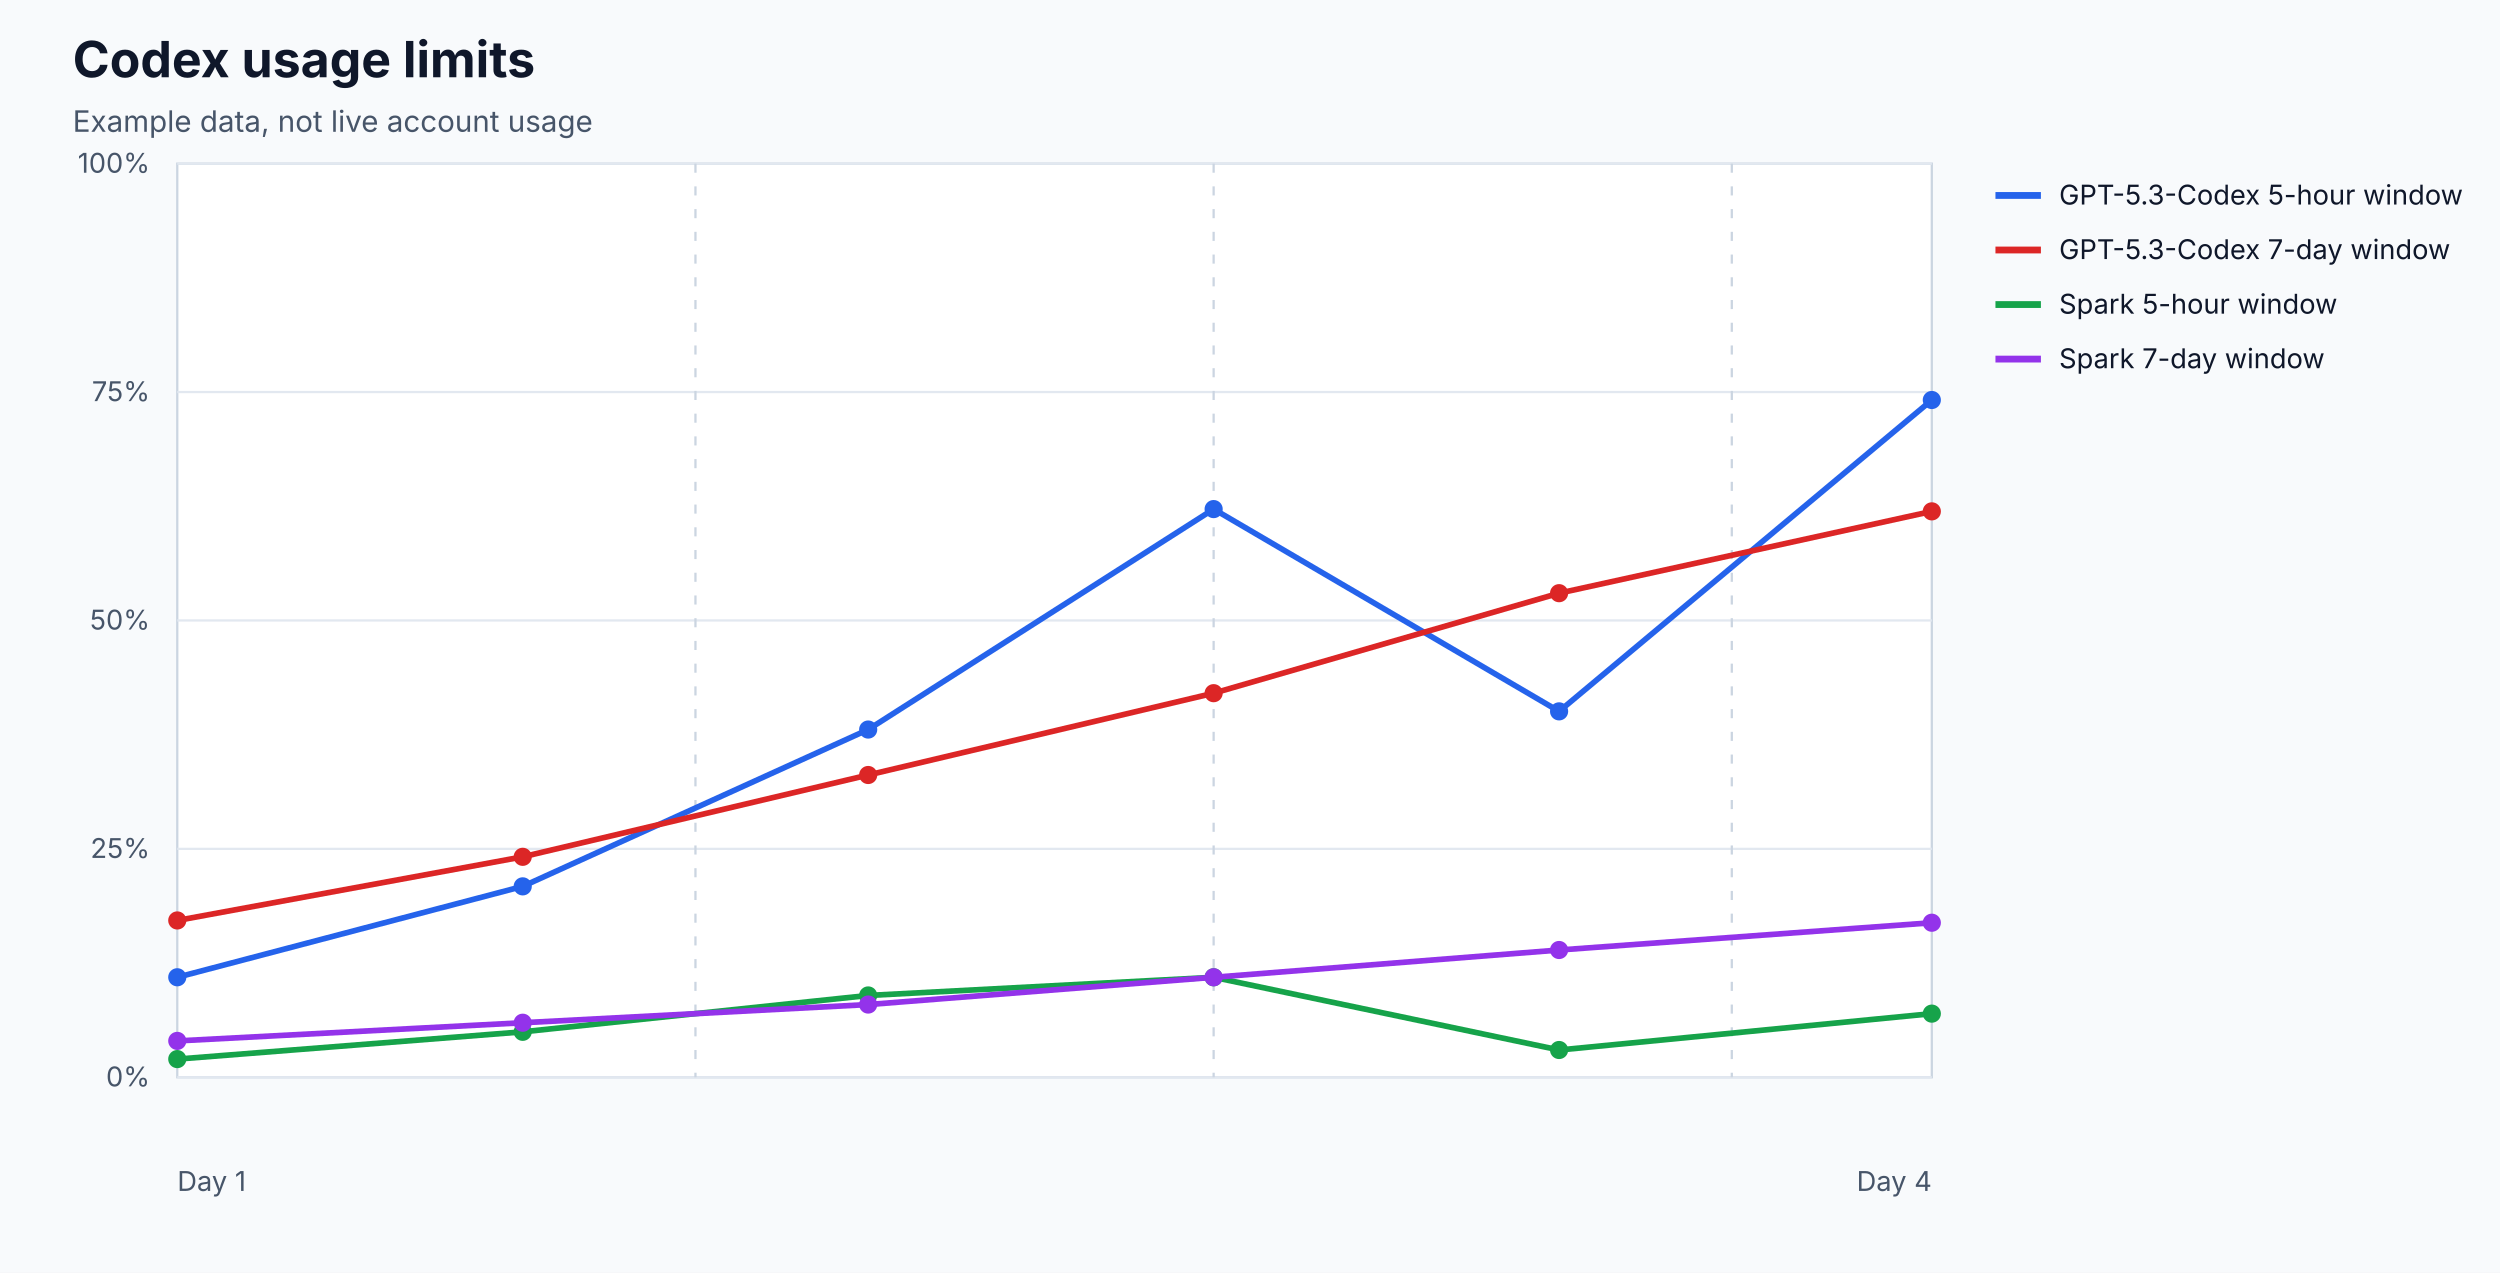
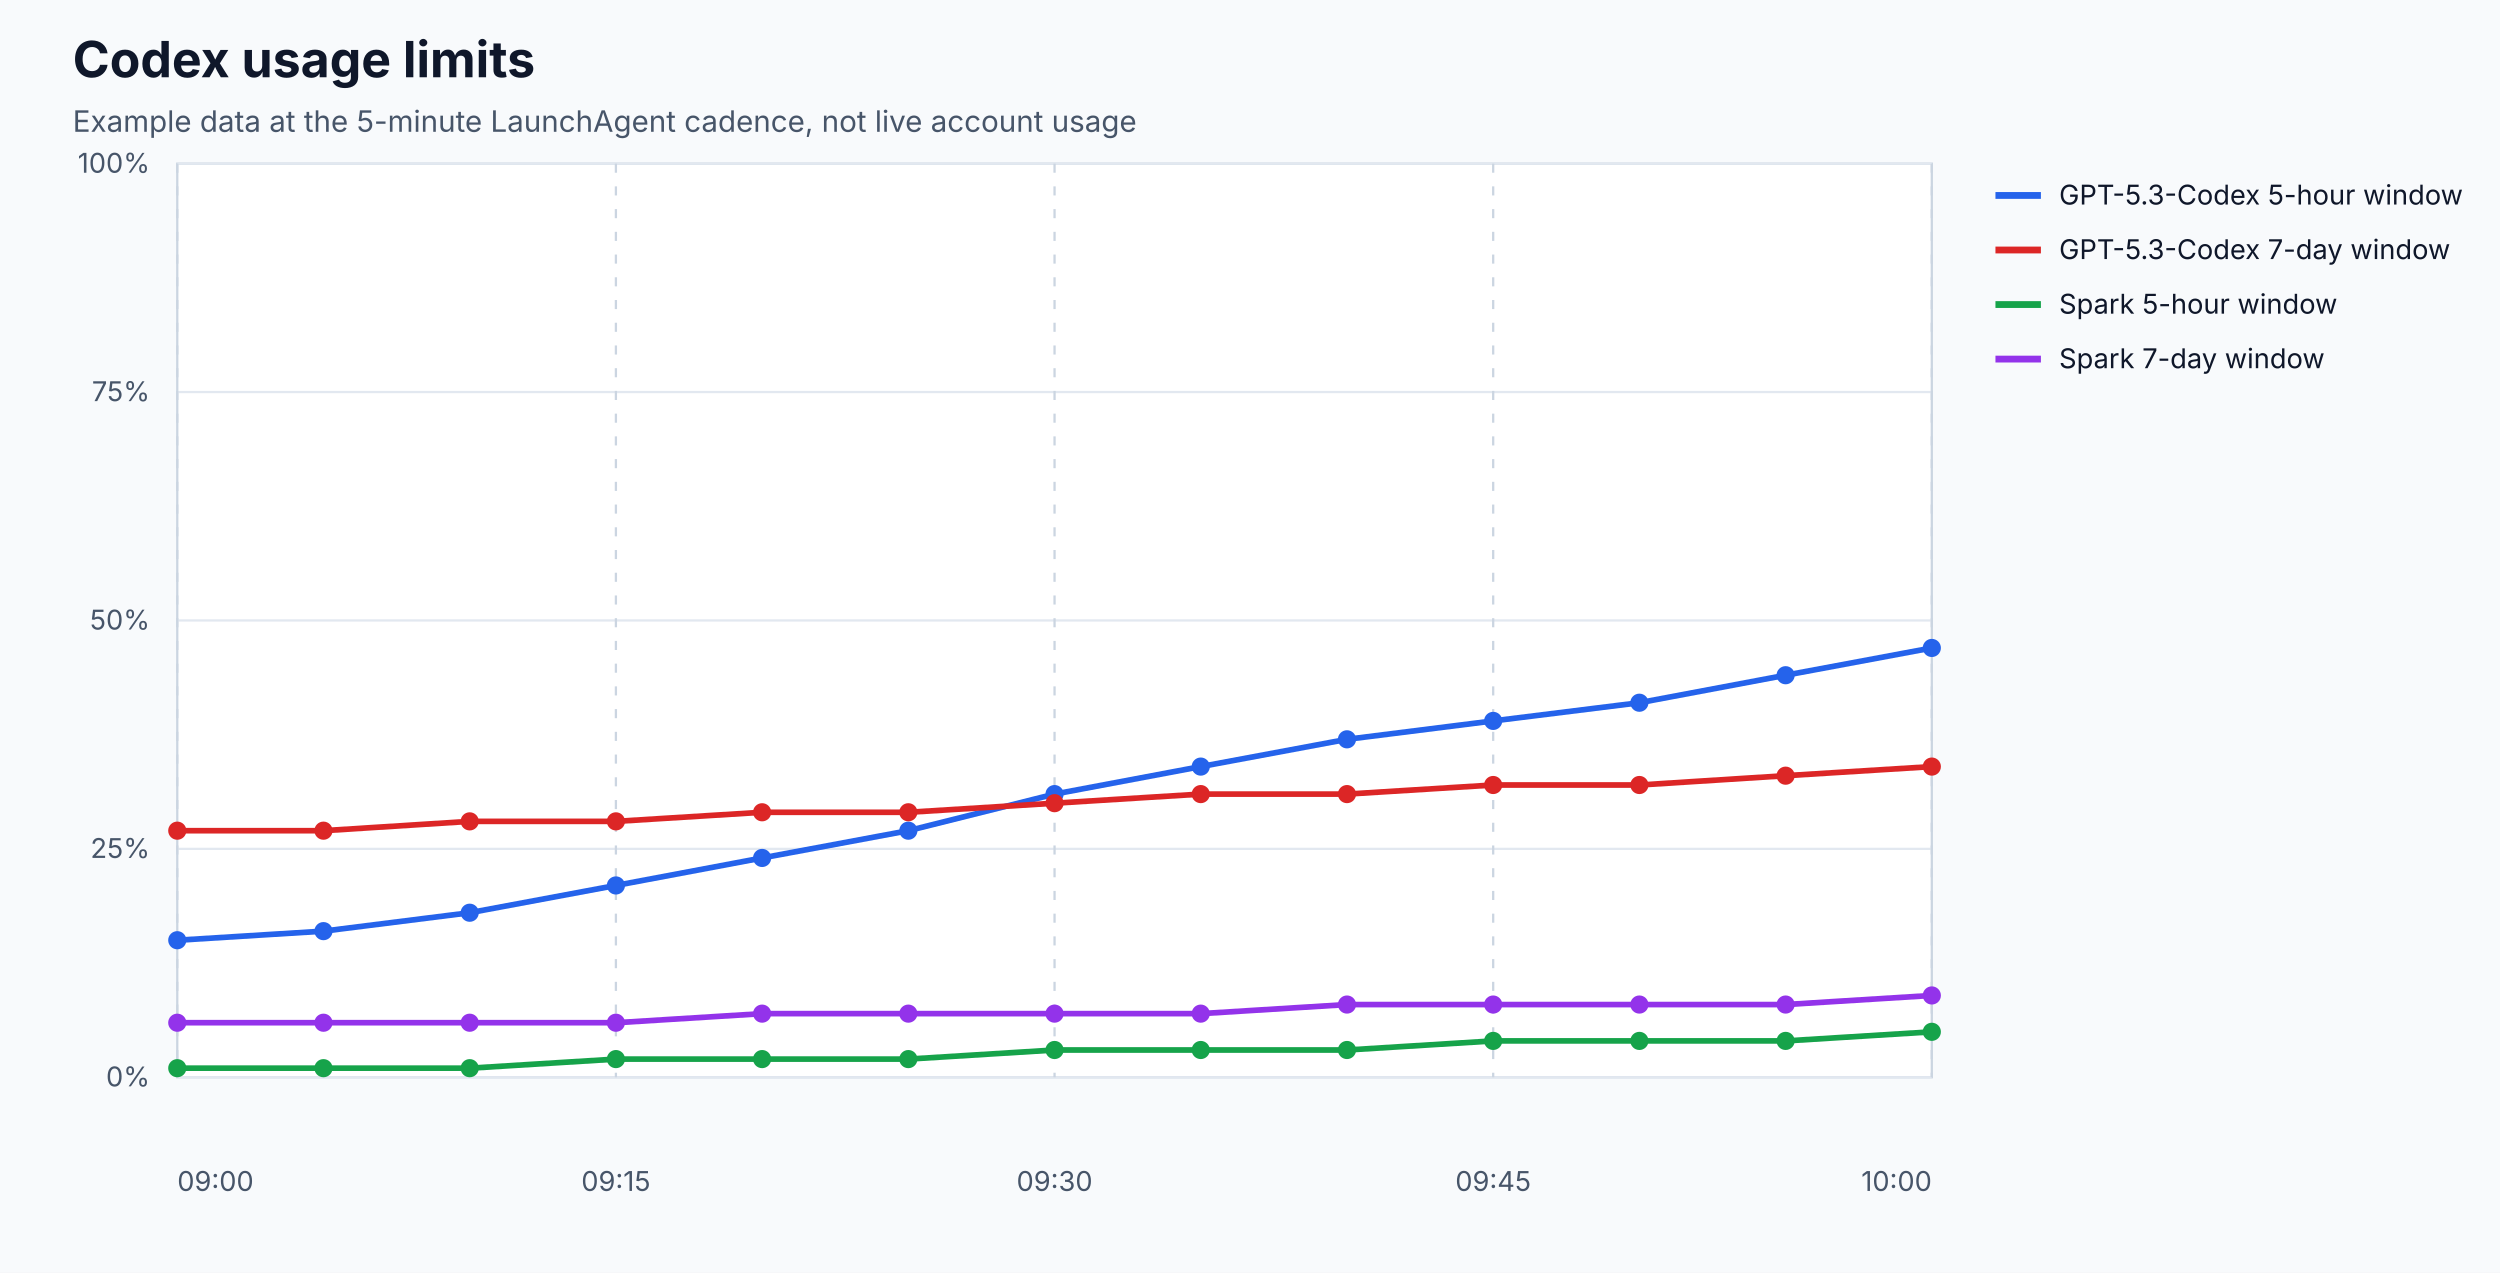
<svg xmlns="http://www.w3.org/2000/svg" width="1100" height="560" viewBox="0 0 1100 560">
  <rect width="100%" height="100%" fill="#f8fafc" />
  <style>
    .usage-point{cursor:crosshair}
    .usage-point:hover{stroke:#0f172a;stroke-width:2}
    text{font-family:system-ui,-apple-system,BlinkMacSystemFont,"Segoe UI",sans-serif}
  </style>
  <text x="32" y="34" font-size="22" font-weight="700" fill="#0f172a">Codex usage limits</text>
-   <text x="32" y="58" font-size="13" fill="#475569">Example data, not live account usage</text>
+   <text x="32" y="58" font-size="13" fill="#475569">Example data at the 5-minute LaunchAgent cadence, not live account usage</text>
  <rect x="78" y="72" width="772" height="402" fill="#ffffff" stroke="#cbd5e1" />
  <line x1="78" y1="474" x2="850" y2="474" stroke="#e2e8f0" />
  <line x1="78" y1="373.5" x2="850" y2="373.5" stroke="#e2e8f0" />
  <line x1="78" y1="273" x2="850" y2="273" stroke="#e2e8f0" />
  <line x1="78" y1="172.5" x2="850" y2="172.5" stroke="#e2e8f0" />
  <line x1="78" y1="72" x2="850" y2="72" stroke="#e2e8f0" />
  <text x="66" y="478" text-anchor="end" font-size="12" fill="#475569">0%</text>
  <text x="66" y="377.5" text-anchor="end" font-size="12" fill="#475569">25%</text>
  <text x="66" y="277" text-anchor="end" font-size="12" fill="#475569">50%</text>
  <text x="66" y="176.5" text-anchor="end" font-size="12" fill="#475569">75%</text>
  <text x="66" y="76" text-anchor="end" font-size="12" fill="#475569">100%</text>
-   <line x1="306" y1="72" x2="306" y2="474" stroke="#cbd5e1" stroke-width="1" stroke-dasharray="4 6" />
-   <line x1="534" y1="72" x2="534" y2="474" stroke="#cbd5e1" stroke-width="1" stroke-dasharray="4 6" />
-   <line x1="762" y1="72" x2="762" y2="474" stroke="#cbd5e1" stroke-width="1" stroke-dasharray="4 6" />
-   <text x="78" y="524" font-size="12" fill="#475569">Day 1</text>
-   <text x="850" y="524" text-anchor="end" font-size="12" fill="#475569">Day 4</text>
-   <path d="M 78 430 L 230 390 L 382 321 L 534 224 L 686 313 L 850 176" fill="none" stroke="#2563eb" stroke-width="2.5" />
-   <circle class="usage-point" cx="78" cy="430" r="4" fill="#2563eb" />
-   <circle class="usage-point" cx="230" cy="390" r="4" fill="#2563eb" />
-   <circle class="usage-point" cx="382" cy="321" r="4" fill="#2563eb" />
-   <circle class="usage-point" cx="534" cy="224" r="4" fill="#2563eb" />
-   <circle class="usage-point" cx="686" cy="313" r="4" fill="#2563eb" />
-   <circle class="usage-point" cx="850" cy="176" r="4" fill="#2563eb" />
-   <path d="M 78 405 L 230 377 L 382 341 L 534 305 L 686 261 L 850 225" fill="none" stroke="#dc2626" stroke-width="2.5" />
-   <circle class="usage-point" cx="78" cy="405" r="4" fill="#dc2626" />
-   <circle class="usage-point" cx="230" cy="377" r="4" fill="#dc2626" />
-   <circle class="usage-point" cx="382" cy="341" r="4" fill="#dc2626" />
-   <circle class="usage-point" cx="534" cy="305" r="4" fill="#dc2626" />
-   <circle class="usage-point" cx="686" cy="261" r="4" fill="#dc2626" />
-   <circle class="usage-point" cx="850" cy="225" r="4" fill="#dc2626" />
-   <path d="M 78 466 L 230 454 L 382 438 L 534 430 L 686 462 L 850 446" fill="none" stroke="#16a34a" stroke-width="2.5" />
-   <circle class="usage-point" cx="78" cy="466" r="4" fill="#16a34a" />
-   <circle class="usage-point" cx="230" cy="454" r="4" fill="#16a34a" />
-   <circle class="usage-point" cx="382" cy="438" r="4" fill="#16a34a" />
-   <circle class="usage-point" cx="534" cy="430" r="4" fill="#16a34a" />
-   <circle class="usage-point" cx="686" cy="462" r="4" fill="#16a34a" />
-   <circle class="usage-point" cx="850" cy="446" r="4" fill="#16a34a" />
-   <path d="M 78 458 L 230 450 L 382 442 L 534 430 L 686 418 L 850 406" fill="none" stroke="#9333ea" stroke-width="2.5" />
-   <circle class="usage-point" cx="78" cy="458" r="4" fill="#9333ea" />
-   <circle class="usage-point" cx="230" cy="450" r="4" fill="#9333ea" />
-   <circle class="usage-point" cx="382" cy="442" r="4" fill="#9333ea" />
-   <circle class="usage-point" cx="534" cy="430" r="4" fill="#9333ea" />
-   <circle class="usage-point" cx="686" cy="418" r="4" fill="#9333ea" />
-   <circle class="usage-point" cx="850" cy="406" r="4" fill="#9333ea" />
+   <line x1="78" y1="72" x2="78" y2="474" stroke="#cbd5e1" stroke-width="1" stroke-dasharray="4 6" />
+   <line x1="271" y1="72" x2="271" y2="474" stroke="#cbd5e1" stroke-width="1" stroke-dasharray="4 6" />
+   <line x1="464" y1="72" x2="464" y2="474" stroke="#cbd5e1" stroke-width="1" stroke-dasharray="4 6" />
+   <line x1="657" y1="72" x2="657" y2="474" stroke="#cbd5e1" stroke-width="1" stroke-dasharray="4 6" />
+   <line x1="850" y1="72" x2="850" y2="474" stroke="#cbd5e1" stroke-width="1" stroke-dasharray="4 6" />
+   <text x="78" y="524" font-size="12" fill="#475569">09:00</text>
+   <text x="271" y="524" text-anchor="middle" font-size="12" fill="#475569">09:15</text>
+   <text x="464" y="524" text-anchor="middle" font-size="12" fill="#475569">09:30</text>
+   <text x="657" y="524" text-anchor="middle" font-size="12" fill="#475569">09:45</text>
+   <text x="850" y="524" text-anchor="end" font-size="12" fill="#475569">10:00</text>
+   <path d="M 78 413.7 L 142.33 409.7 L 206.67 401.6 L 271 389.6 L 335.33 377.5 L 399.67 365.5 L 464 349.4 L 528.33 337.3 L 592.67 325.3 L 657 317.2 L 721.33 309.2 L 785.67 297.1 L 850 285.1" fill="none" stroke="#2563eb" stroke-width="2.5" />
+   <circle class="usage-point" cx="78" cy="413.7" r="4" fill="#2563eb" />
+   <circle class="usage-point" cx="142.33" cy="409.7" r="4" fill="#2563eb" />
+   <circle class="usage-point" cx="206.67" cy="401.6" r="4" fill="#2563eb" />
+   <circle class="usage-point" cx="271" cy="389.6" r="4" fill="#2563eb" />
+   <circle class="usage-point" cx="335.33" cy="377.5" r="4" fill="#2563eb" />
+   <circle class="usage-point" cx="399.67" cy="365.5" r="4" fill="#2563eb" />
+   <circle class="usage-point" cx="464" cy="349.4" r="4" fill="#2563eb" />
+   <circle class="usage-point" cx="528.33" cy="337.3" r="4" fill="#2563eb" />
+   <circle class="usage-point" cx="592.67" cy="325.3" r="4" fill="#2563eb" />
+   <circle class="usage-point" cx="657" cy="317.2" r="4" fill="#2563eb" />
+   <circle class="usage-point" cx="721.33" cy="309.2" r="4" fill="#2563eb" />
+   <circle class="usage-point" cx="785.67" cy="297.1" r="4" fill="#2563eb" />
+   <circle class="usage-point" cx="850" cy="285.1" r="4" fill="#2563eb" />
+   <path d="M 78 365.5 L 142.33 365.5 L 206.67 361.4 L 271 361.4 L 335.33 357.4 L 399.67 357.4 L 464 353.4 L 528.33 349.4 L 592.67 349.4 L 657 345.4 L 721.33 345.4 L 785.67 341.3 L 850 337.3" fill="none" stroke="#dc2626" stroke-width="2.5" />
+   <circle class="usage-point" cx="78" cy="365.5" r="4" fill="#dc2626" />
+   <circle class="usage-point" cx="142.33" cy="365.5" r="4" fill="#dc2626" />
+   <circle class="usage-point" cx="206.67" cy="361.4" r="4" fill="#dc2626" />
+   <circle class="usage-point" cx="271" cy="361.4" r="4" fill="#dc2626" />
+   <circle class="usage-point" cx="335.33" cy="357.4" r="4" fill="#dc2626" />
+   <circle class="usage-point" cx="399.67" cy="357.4" r="4" fill="#dc2626" />
+   <circle class="usage-point" cx="464" cy="353.4" r="4" fill="#dc2626" />
+   <circle class="usage-point" cx="528.33" cy="349.4" r="4" fill="#dc2626" />
+   <circle class="usage-point" cx="592.67" cy="349.4" r="4" fill="#dc2626" />
+   <circle class="usage-point" cx="657" cy="345.4" r="4" fill="#dc2626" />
+   <circle class="usage-point" cx="721.33" cy="345.4" r="4" fill="#dc2626" />
+   <circle class="usage-point" cx="785.67" cy="341.3" r="4" fill="#dc2626" />
+   <circle class="usage-point" cx="850" cy="337.3" r="4" fill="#dc2626" />
+   <path d="M 78 470 L 142.33 470 L 206.67 470 L 271 466 L 335.33 466 L 399.67 466 L 464 462 L 528.33 462 L 592.67 462 L 657 458 L 721.33 458 L 785.67 458 L 850 454" fill="none" stroke="#16a34a" stroke-width="2.5" />
+   <circle class="usage-point" cx="78" cy="470" r="4" fill="#16a34a" />
+   <circle class="usage-point" cx="142.33" cy="470" r="4" fill="#16a34a" />
+   <circle class="usage-point" cx="206.67" cy="470" r="4" fill="#16a34a" />
+   <circle class="usage-point" cx="271" cy="466" r="4" fill="#16a34a" />
+   <circle class="usage-point" cx="335.33" cy="466" r="4" fill="#16a34a" />
+   <circle class="usage-point" cx="399.67" cy="466" r="4" fill="#16a34a" />
+   <circle class="usage-point" cx="464" cy="462" r="4" fill="#16a34a" />
+   <circle class="usage-point" cx="528.33" cy="462" r="4" fill="#16a34a" />
+   <circle class="usage-point" cx="592.67" cy="462" r="4" fill="#16a34a" />
+   <circle class="usage-point" cx="657" cy="458" r="4" fill="#16a34a" />
+   <circle class="usage-point" cx="721.33" cy="458" r="4" fill="#16a34a" />
+   <circle class="usage-point" cx="785.67" cy="458" r="4" fill="#16a34a" />
+   <circle class="usage-point" cx="850" cy="454" r="4" fill="#16a34a" />
+   <path d="M 78 450 L 142.33 450 L 206.67 450 L 271 450 L 335.33 446 L 399.67 446 L 464 446 L 528.33 446 L 592.67 442 L 657 442 L 721.33 442 L 785.67 442 L 850 438" fill="none" stroke="#9333ea" stroke-width="2.5" />
+   <circle class="usage-point" cx="78" cy="450" r="4" fill="#9333ea" />
+   <circle class="usage-point" cx="142.33" cy="450" r="4" fill="#9333ea" />
+   <circle class="usage-point" cx="206.67" cy="450" r="4" fill="#9333ea" />
+   <circle class="usage-point" cx="271" cy="450" r="4" fill="#9333ea" />
+   <circle class="usage-point" cx="335.33" cy="446" r="4" fill="#9333ea" />
+   <circle class="usage-point" cx="399.67" cy="446" r="4" fill="#9333ea" />
+   <circle class="usage-point" cx="464" cy="446" r="4" fill="#9333ea" />
+   <circle class="usage-point" cx="528.33" cy="446" r="4" fill="#9333ea" />
+   <circle class="usage-point" cx="592.67" cy="442" r="4" fill="#9333ea" />
+   <circle class="usage-point" cx="657" cy="442" r="4" fill="#9333ea" />
+   <circle class="usage-point" cx="721.33" cy="442" r="4" fill="#9333ea" />
+   <circle class="usage-point" cx="785.67" cy="442" r="4" fill="#9333ea" />
+   <circle class="usage-point" cx="850" cy="438" r="4" fill="#9333ea" />
  <line x1="878" y1="86" x2="898" y2="86" stroke="#2563eb" stroke-width="3" />
  <text x="906" y="90" font-size="12" fill="#0f172a">GPT-5.3-Codex 5-hour window</text>
  <line x1="878" y1="110" x2="898" y2="110" stroke="#dc2626" stroke-width="3" />
  <text x="906" y="114" font-size="12" fill="#0f172a">GPT-5.3-Codex 7-day window</text>
  <line x1="878" y1="134" x2="898" y2="134" stroke="#16a34a" stroke-width="3" />
  <text x="906" y="138" font-size="12" fill="#0f172a">Spark 5-hour window</text>
  <line x1="878" y1="158" x2="898" y2="158" stroke="#9333ea" stroke-width="3" />
  <text x="906" y="162" font-size="12" fill="#0f172a">Spark 7-day window</text>
</svg>
